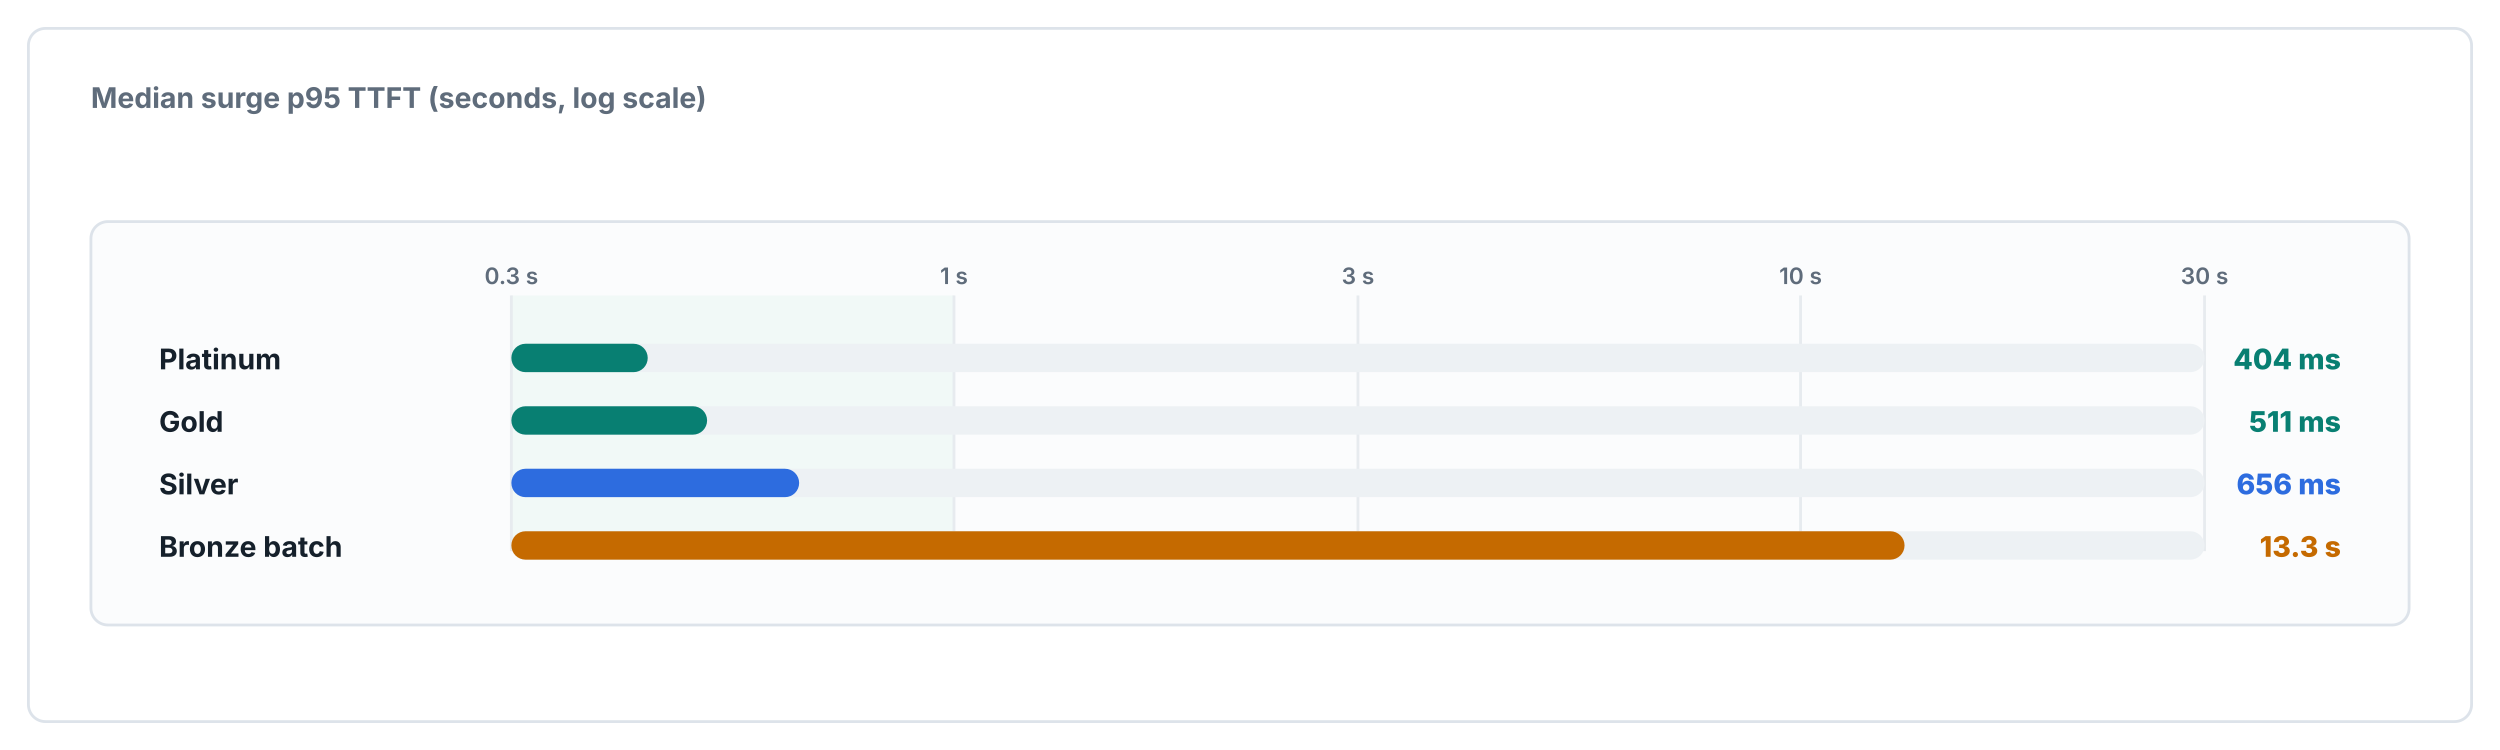
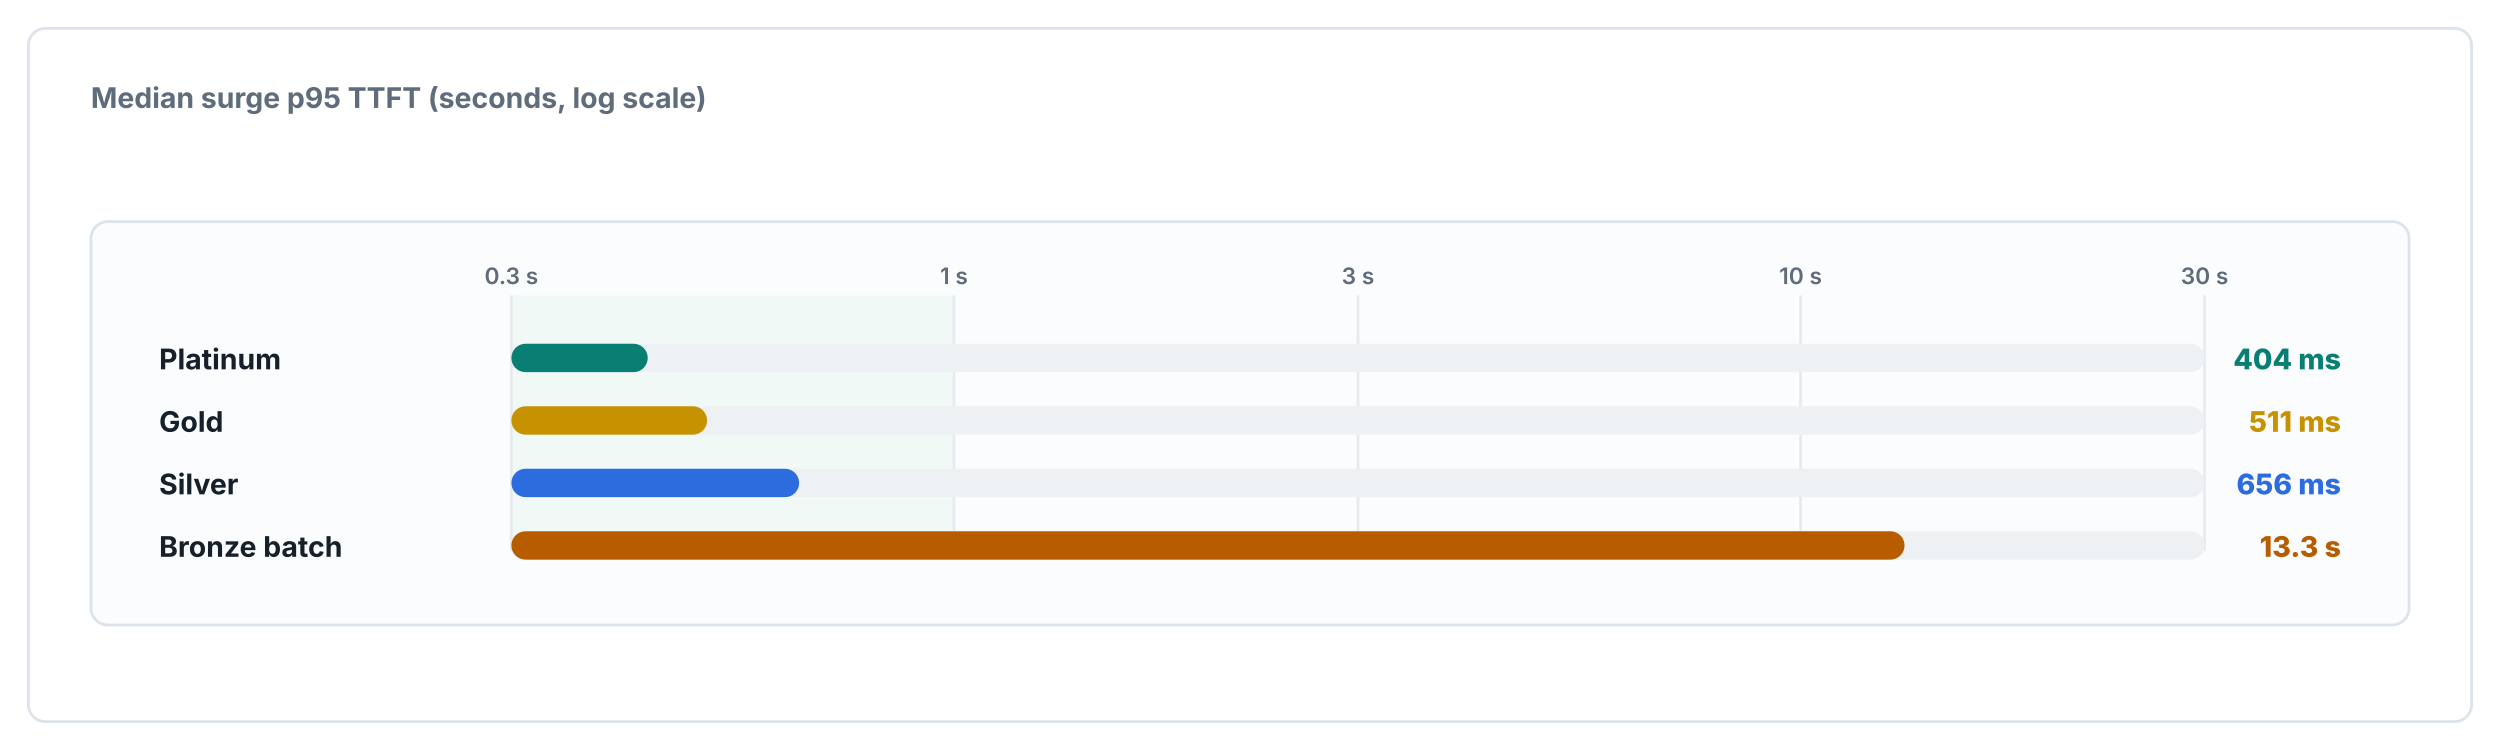
<svg xmlns="http://www.w3.org/2000/svg" width="880" height="264" viewBox="0 0 880 264" role="img" aria-label="In the priority-tier scenario, platinum, gold, and silver traffic had median surge p95 time to first token below one second while bronze batch exceeded 13 seconds.">
  <style>text{font-family:system-ui,-apple-system,sans-serif}</style>
  <rect width="880" height="264" fill="#ffffff" />
  <rect x="10" y="10" width="860" height="244" rx="6" fill="#ffffff" stroke="#dde3ea" />
  <text x="32.0" y="38.0" fill="#5f6c7b" font-size="10" font-weight="700" text-anchor="start">Median surge p95 TTFT (seconds, log scale)</text>
  <rect x="32" y="78" width="816" height="142" rx="6" fill="#fbfcfd" stroke="#dde3ea" />
  <rect x="180.0" y="104" width="155.8" height="90" fill="#eef8f6" opacity="0.75" />
  <line x1="180.0" y1="104.0" x2="180.0" y2="194.0" stroke="#e7ebef" />
  <text x="180.0" y="100.0" fill="#5f6c7b" font-size="8" font-weight="600" text-anchor="middle">0.3 s</text>
  <line x1="335.8" y1="104.0" x2="335.8" y2="194.0" stroke="#e7ebef" />
  <text x="335.8" y="100.0" fill="#5f6c7b" font-size="8" font-weight="600" text-anchor="middle">1 s</text>
  <line x1="478.0" y1="104.0" x2="478.0" y2="194.0" stroke="#e7ebef" />
  <text x="478.0" y="100.0" fill="#5f6c7b" font-size="8" font-weight="600" text-anchor="middle">3 s</text>
  <line x1="633.8" y1="104.0" x2="633.8" y2="194.0" stroke="#e7ebef" />
  <text x="633.8" y="100.0" fill="#5f6c7b" font-size="8" font-weight="600" text-anchor="middle">10 s</text>
  <line x1="776.0" y1="104.0" x2="776.0" y2="194.0" stroke="#e7ebef" />
  <text x="776.0" y="100.0" fill="#5f6c7b" font-size="8" font-weight="600" text-anchor="middle">30 s</text>
  <text x="56.0" y="130.0" fill="#15202b" font-size="10" font-weight="720" text-anchor="start">Platinum</text>
  <rect x="180.0" y="121.0" width="596.0" height="10" rx="5" fill="#edf1f4" />
  <rect x="180.0" y="121.0" width="48.0" height="10" rx="5" fill="#087f72" />
  <text x="824.0" y="130.0" fill="#087f72" font-size="10" font-weight="800" text-anchor="end">404 ms</text>
  <text x="56.0" y="152.0" fill="#15202b" font-size="10" font-weight="720" text-anchor="start">Gold</text>
  <rect x="180.0" y="143.0" width="596.0" height="10" rx="5" fill="#edf1f4" />
-   <rect x="180.0" y="143.0" width="68.9" height="10" rx="5" fill="#087f72" />
-   <text x="824.0" y="152.0" fill="#087f72" font-size="10" font-weight="800" text-anchor="end">511 ms</text>
+   <rect x="180.0" y="143.0" width="68.9" height="10" rx="5" fill="#c69200" />
+   <text x="824.0" y="152.0" fill="#c69200" font-size="10" font-weight="800" text-anchor="end">511 ms</text>
  <text x="56.0" y="174.0" fill="#15202b" font-size="10" font-weight="720" text-anchor="start">Silver</text>
  <rect x="180.0" y="165.0" width="596.0" height="10" rx="5" fill="#edf1f4" />
  <rect x="180.0" y="165.0" width="101.3" height="10" rx="5" fill="#2d6cdf" />
  <text x="824.0" y="174.0" fill="#2d6cdf" font-size="10" font-weight="800" text-anchor="end">656 ms</text>
  <text x="56.0" y="196.0" fill="#15202b" font-size="10" font-weight="720" text-anchor="start">Bronze batch</text>
  <rect x="180.0" y="187.0" width="596.0" height="10" rx="5" fill="#edf1f4" />
-   <rect x="180.0" y="187.0" width="490.4" height="10" rx="5" fill="#c56a00" />
-   <text x="824.0" y="196.0" fill="#c56a00" font-size="10" font-weight="800" text-anchor="end">13.3 s</text>
+   <rect x="180.0" y="187.0" width="490.4" height="10" rx="5" fill="#b85c00" />
+   <text x="824.0" y="196.0" fill="#b85c00" font-size="10" font-weight="800" text-anchor="end">13.3 s</text>
</svg>
